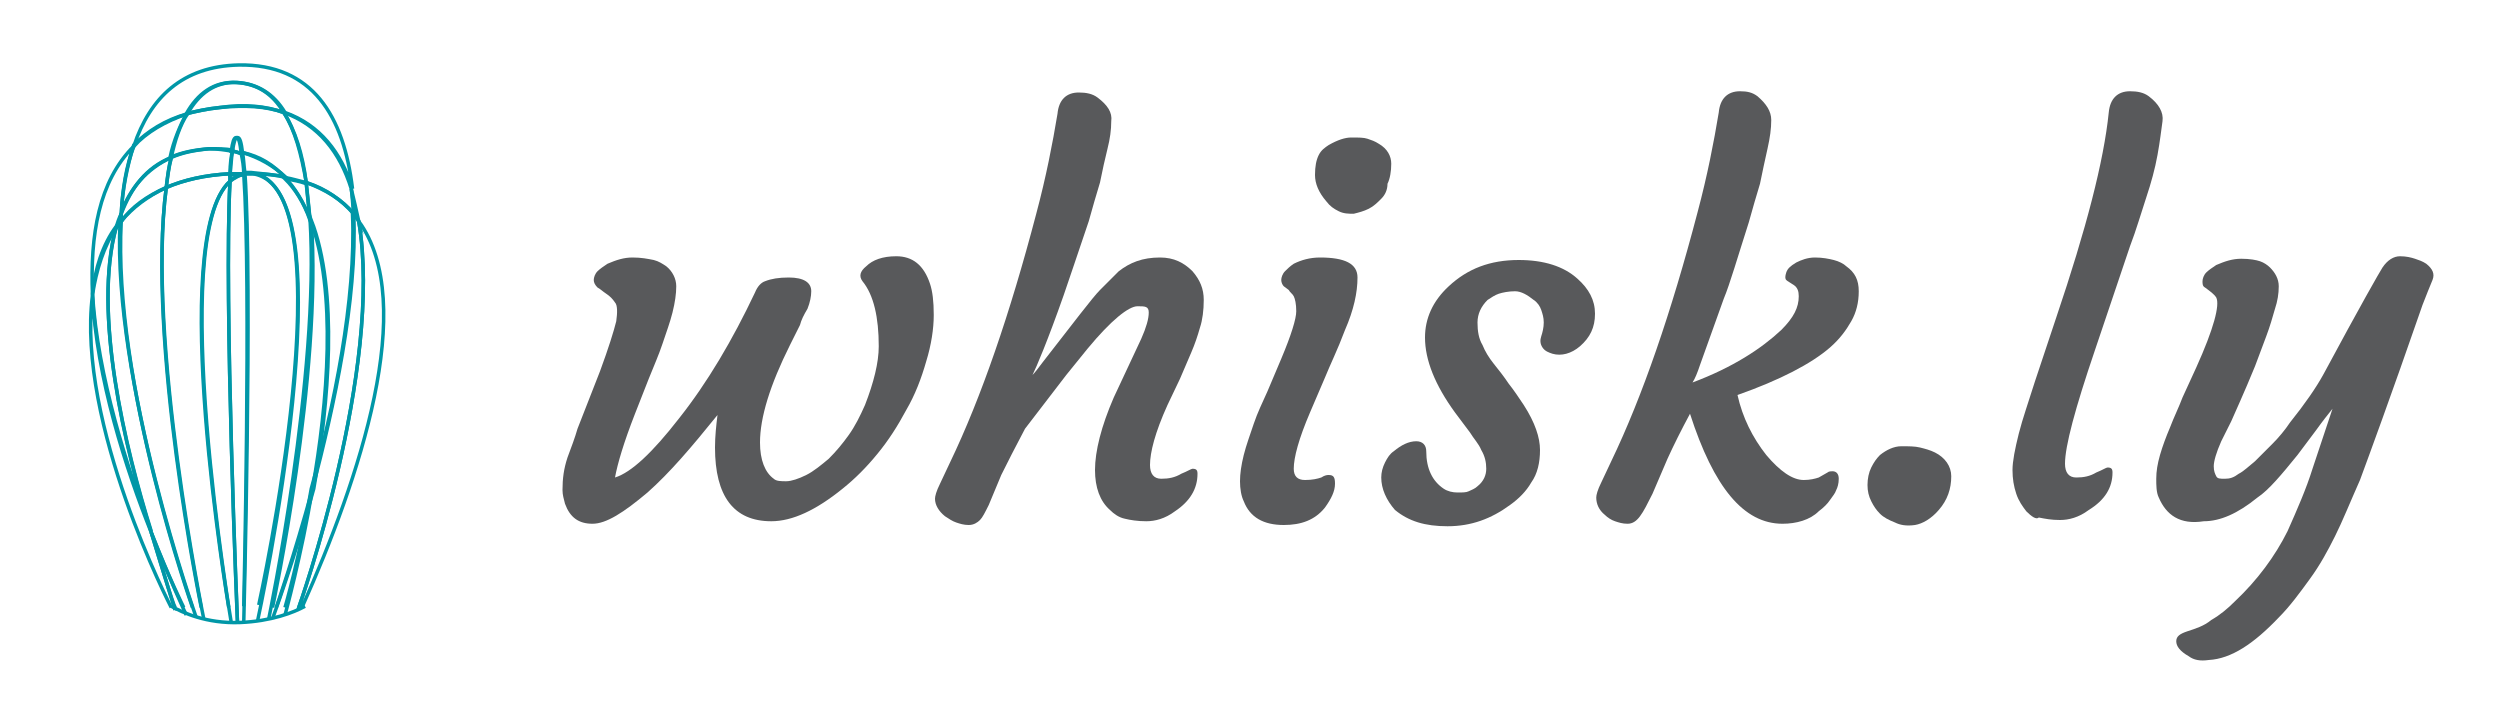
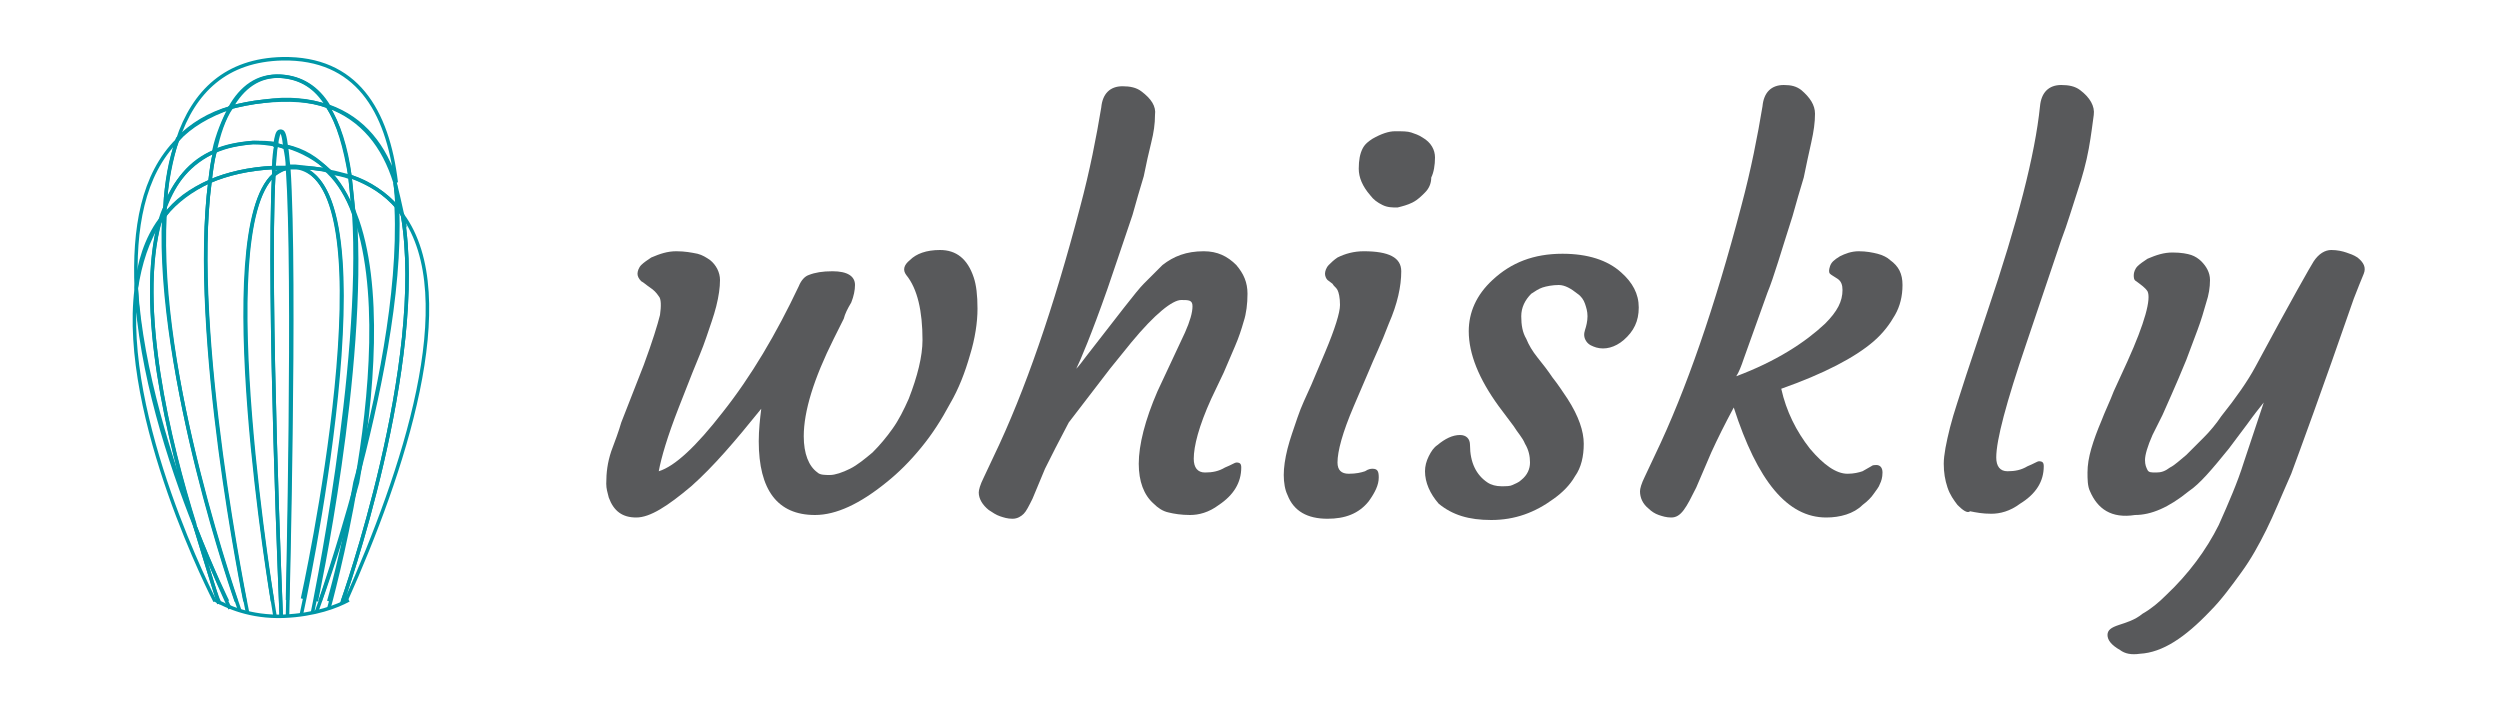
- <svg xmlns="http://www.w3.org/2000/svg" version="1.1" id="Layer_1" x="0px" y="0px" viewBox="7 110 200 57" enable-background="new 7 110 200 57" xml:space="preserve">
-   <g>
-     <path fill="#58595B" d="M58.8,149.4c-1.9,1.6-3.3,2.5-4.4,2.5c-1.1,0-1.8-0.5-2.2-1.6c-0.1-0.4-0.2-0.7-0.2-1.1   c0-0.9,0.1-1.7,0.4-2.6c0.3-0.8,0.6-1.6,0.8-2.3l1.8-4.6c0.7-1.9,1.1-3.2,1.3-4c0.1-0.7,0.1-1.3-0.1-1.5c-0.2-0.3-0.4-0.5-0.7-0.7   s-0.5-0.4-0.7-0.5c-0.2-0.2-0.3-0.4-0.3-0.6s0.1-0.5,0.3-0.7s0.5-0.4,0.8-0.6c0.7-0.3,1.3-0.5,2-0.5s1.2,0.1,1.7,0.2   c0.4,0.1,0.7,0.3,1,0.5c0.5,0.4,0.8,1,0.8,1.6s-0.1,1.3-0.3,2.1s-0.5,1.6-0.8,2.5s-0.7,1.8-1.1,2.8l-1.1,2.8   c-0.9,2.3-1.4,4-1.6,5.1c1.3-0.4,3-2,5.1-4.7c2.3-2.9,4.3-6.3,6.1-10.1c0.2-0.5,0.5-0.8,0.8-0.9c0.5-0.2,1.1-0.3,1.9-0.3   c1.2,0,1.8,0.4,1.8,1.1c0,0.4-0.1,0.9-0.3,1.4c-0.3,0.5-0.5,0.9-0.6,1.3l-0.8,1.6c-1.6,3.2-2.4,5.8-2.4,7.8c0,1.4,0.4,2.4,1.1,2.9   c0.2,0.2,0.6,0.2,1,0.2c0.4,0,1-0.2,1.6-0.5c0.6-0.3,1.2-0.8,1.8-1.3c0.6-0.6,1.1-1.2,1.6-1.9c0.5-0.7,0.9-1.5,1.3-2.4   c0.7-1.8,1.1-3.4,1.1-4.7c0-2.3-0.4-4.1-1.3-5.2c-0.3-0.4-0.2-0.8,0.3-1.2c0.5-0.5,1.3-0.8,2.4-0.8c1.3,0,2.2,0.7,2.7,2.2   c0.2,0.6,0.3,1.4,0.3,2.5s-0.2,2.4-0.6,3.7c-0.4,1.4-0.9,2.7-1.6,3.9c-0.7,1.3-1.4,2.4-2.3,3.5s-1.8,2-2.8,2.8   c-2.1,1.7-4,2.6-5.7,2.6c-3,0-4.5-2-4.5-5.9c0-0.9,0.1-1.8,0.2-2.6C62.3,145.8,60.6,147.8,58.8,149.4z" />
-     <path fill="#58595B" d="M98,134.5c-0.7,0-2.1,1.1-4,3.4l-1.7,2.1l-3.3,4.3c-0.8,1.5-1.4,2.7-1.9,3.7l-1,2.4c-0.3,0.6-0.5,1-0.7,1.2   s-0.5,0.4-0.9,0.4s-0.7-0.1-1-0.2s-0.6-0.3-0.9-0.5c-0.5-0.4-0.8-0.9-0.8-1.4c0-0.2,0.1-0.6,0.4-1.2L83,147   c2.5-5.2,4.8-11.9,6.9-19.9c0.8-3,1.3-5.6,1.7-8c0.1-1.1,0.7-1.7,1.7-1.7c0.6,0,1.1,0.1,1.5,0.4c0.8,0.6,1.2,1.2,1.1,1.9   c0,0.7-0.1,1.4-0.3,2.2s-0.4,1.7-0.6,2.7c-0.3,1-0.6,2-0.9,3.1c-0.9,2.7-1.6,4.7-2,5.9c-1.3,3.7-2.2,5.8-2.5,6.4   c0.2-0.2,0.5-0.6,0.8-1c2.5-3.2,4-5.2,4.6-5.8c0.6-0.6,1.1-1.1,1.5-1.5c0.9-0.7,1.9-1.1,3.3-1.1c1.1,0,1.9,0.4,2.6,1.1   c0.6,0.7,0.9,1.4,0.9,2.3c0,0.8-0.1,1.6-0.3,2.2c-0.2,0.7-0.4,1.3-0.7,2c-0.3,0.7-0.6,1.4-0.9,2.1l-1,2.1c-1,2.2-1.4,3.8-1.4,4.8   c0,0.7,0.3,1.1,0.9,1.1s1.1-0.1,1.6-0.4c0.5-0.2,0.8-0.4,0.9-0.4c0.3,0,0.4,0.1,0.4,0.4c0,1.2-0.6,2.2-1.8,3   c-0.8,0.6-1.6,0.8-2.3,0.8c-0.7,0-1.3-0.1-1.7-0.2c-0.5-0.1-0.9-0.4-1.2-0.7c-0.8-0.7-1.2-1.8-1.2-3.2c0-1.5,0.5-3.5,1.5-5.8   l2.2-4.7c0.4-0.9,0.6-1.6,0.6-2.1S98.6,134.5,98,134.5z" />
-     <path fill="#58595B" d="M113.3,148c0.4,0,0.5,0.2,0.5,0.7c0,0.6-0.3,1.2-0.8,1.9c-0.8,1-1.9,1.4-3.3,1.4c-1.6,0-2.7-0.6-3.2-1.9   c-0.2-0.4-0.3-1-0.3-1.6s0.1-1.3,0.3-2.1c0.2-0.8,0.5-1.6,0.8-2.5s0.7-1.7,1.1-2.6l1.1-2.6c0.8-1.9,1.2-3.2,1.2-3.8s-0.1-1-0.2-1.2   s-0.3-0.3-0.4-0.5l-0.4-0.3c-0.1-0.1-0.2-0.3-0.2-0.5s0.1-0.5,0.3-0.7c0.2-0.2,0.4-0.4,0.7-0.6c0.6-0.3,1.3-0.5,2.1-0.5   c2,0,3,0.5,3,1.6c0,1.2-0.3,2.6-1,4.2c-0.6,1.6-1.2,2.8-1.6,3.8l-1.2,2.8c-0.9,2.1-1.3,3.6-1.3,4.5c0,0.6,0.3,0.9,0.9,0.9   s1-0.1,1.3-0.2C113,148,113.2,148,113.3,148z M117.5,125.9c-0.3,0.3-0.6,0.6-1,0.8c-0.4,0.2-0.8,0.3-1.2,0.4c-0.4,0-0.8,0-1.2-0.2   c-0.4-0.2-0.7-0.4-1-0.8c-0.6-0.7-0.9-1.4-0.9-2.1s0.1-1.2,0.3-1.6s0.5-0.6,0.8-0.8c0.7-0.4,1.3-0.6,1.8-0.6c0.6,0,1,0,1.3,0.1   s0.6,0.2,0.9,0.4c0.7,0.4,1,1,1,1.6s-0.1,1.2-0.3,1.6C118,125.2,117.8,125.6,117.5,125.9z" />
-     <path fill="#58595B" d="M117.5,148.2c0-0.4,0.1-0.8,0.3-1.2c0.2-0.4,0.4-0.7,0.7-0.9c0.6-0.5,1.2-0.8,1.8-0.8   c0.5,0,0.8,0.3,0.8,0.8c0,1.4,0.5,2.4,1.4,3c0.3,0.2,0.7,0.3,1.1,0.3s0.7,0,0.9-0.1s0.5-0.2,0.7-0.4c0.5-0.4,0.7-0.9,0.7-1.4   s-0.1-1-0.4-1.5c-0.2-0.5-0.6-0.9-0.9-1.4l-1.2-1.6c-1.6-2.2-2.4-4.2-2.4-6c0-1.5,0.6-2.9,1.9-4.1c1.5-1.4,3.3-2.1,5.6-2.1   c2,0,3.6,0.5,4.7,1.5c0.9,0.8,1.4,1.7,1.4,2.8c0,1.1-0.4,1.9-1.2,2.6c-0.7,0.6-1.5,0.8-2.2,0.6c-0.3-0.1-0.6-0.2-0.8-0.5   c-0.2-0.3-0.2-0.6-0.1-0.9s0.2-0.7,0.2-1.1s-0.1-0.7-0.2-1s-0.3-0.6-0.6-0.8c-0.5-0.4-1-0.7-1.5-0.7c-0.5,0-1,0.1-1.3,0.2   s-0.6,0.3-0.9,0.5c-0.5,0.5-0.8,1.1-0.8,1.8s0.1,1.3,0.4,1.8c0.2,0.5,0.5,1,0.9,1.5s0.8,1,1.2,1.6c0.4,0.5,0.8,1.1,1.2,1.7   c0.9,1.4,1.3,2.6,1.3,3.6s-0.2,1.9-0.7,2.6c-0.4,0.7-1,1.3-1.7,1.8c-1.5,1.1-3.1,1.7-5,1.7c-1.8,0-3.1-0.4-4.2-1.3   C117.9,150,117.5,149.1,117.5,148.2z" />
-     <path fill="#58595B" d="M149.6,151.9c-3.1,0-5.5-2.9-7.4-8.8c-0.7,1.3-1.3,2.5-1.8,3.6l-1.2,2.8c-0.4,0.8-0.7,1.4-1,1.8   s-0.6,0.6-1,0.6s-0.7-0.1-1-0.2s-0.6-0.3-0.8-0.5c-0.5-0.4-0.7-0.9-0.7-1.4c0-0.2,0.1-0.6,0.4-1.2l0.8-1.7   c2.5-5.2,4.8-11.9,6.9-19.9c0.8-3,1.3-5.6,1.7-8c0.1-1.1,0.7-1.7,1.7-1.7c0.6,0,1,0.1,1.4,0.4c0.7,0.6,1.1,1.2,1.1,1.9   c0,0.7-0.1,1.4-0.3,2.3s-0.4,1.8-0.6,2.8c-0.3,1-0.6,2-0.9,3.1c-0.9,2.8-1.5,4.9-2,6.1l-1.9,5.3c-0.2,0.6-0.4,1.1-0.6,1.4   c3.2-1.2,5.5-2.7,7.1-4.2c1-1,1.4-1.8,1.4-2.7c0-0.4-0.1-0.7-0.4-0.9c-0.3-0.2-0.5-0.3-0.6-0.4s-0.1-0.3,0-0.6s0.3-0.5,0.8-0.8   c0.4-0.2,0.9-0.4,1.5-0.4s1.1,0.1,1.5,0.2s0.8,0.3,1,0.5c0.7,0.5,1,1.1,1,2s-0.2,1.7-0.6,2.4c-0.4,0.7-0.9,1.4-1.7,2.1   c-1.5,1.3-4,2.6-7.4,3.8c0.4,1.8,1.2,3.4,2.3,4.8c1.1,1.3,2.1,2,3,2c0.5,0,0.9-0.1,1.2-0.2l0.7-0.4c0.1-0.1,0.3-0.1,0.4-0.1   c0.3,0,0.5,0.2,0.5,0.6s-0.1,0.7-0.2,0.9c-0.1,0.3-0.3,0.5-0.5,0.8s-0.5,0.6-0.9,0.9C151.8,151.6,150.7,151.9,149.6,151.9z" />
-     <path fill="#58595B" d="M157.4,151.1c-0.3-0.3-0.5-0.6-0.7-1s-0.3-0.8-0.3-1.3s0.1-1,0.3-1.4s0.4-0.7,0.7-1   c0.5-0.4,1.1-0.7,1.7-0.7c0.6,0,1.1,0,1.5,0.1s0.8,0.2,1.2,0.4c0.8,0.4,1.3,1.1,1.3,1.9c0,1-0.3,1.9-1,2.7   c-0.6,0.7-1.3,1.1-1.9,1.2c-0.7,0.1-1.2,0-1.6-0.2C158.1,151.6,157.7,151.4,157.4,151.1z" />
-     <path fill="#58595B" d="M169.1,150.9c-0.3-0.4-0.6-0.8-0.8-1.4s-0.3-1.2-0.3-1.9c0-0.7,0.2-1.7,0.5-2.9c0.3-1.2,0.8-2.6,1.3-4.2   l1.7-5.1c2.4-7.1,3.8-12.5,4.2-16.4c0.1-1.1,0.7-1.7,1.7-1.7c0.6,0,1.1,0.1,1.5,0.4c0.8,0.6,1.2,1.3,1.1,2   c-0.1,0.7-0.2,1.6-0.4,2.7s-0.5,2.2-0.9,3.4s-0.8,2.6-1.3,3.9l-2.8,8.3c-1.6,4.7-2.4,7.7-2.4,9.1c0,0.7,0.3,1.1,0.9,1.1   c0.6,0,1.1-0.1,1.6-0.4c0.5-0.2,0.8-0.4,0.9-0.4c0.3,0,0.4,0.1,0.4,0.4c0,1.2-0.6,2.2-1.9,3c-0.8,0.6-1.6,0.8-2.3,0.8   s-1.2-0.1-1.7-0.2C169.9,151.6,169.5,151.3,169.1,150.9z" />
-     <path fill="#58595B" d="M179.7,149.8c-0.2-0.4-0.2-1-0.2-1.5c0-0.6,0.1-1.2,0.3-1.9s0.5-1.5,0.8-2.2c0.3-0.8,0.7-1.6,1-2.4l1.1-2.4   c1.4-3.1,1.9-5,1.6-5.6c-0.2-0.3-0.5-0.5-0.9-0.8c-0.2-0.1-0.2-0.3-0.2-0.5s0.1-0.5,0.3-0.7s0.5-0.4,0.8-0.6c0.7-0.3,1.3-0.5,2-0.5   s1.2,0.1,1.5,0.2s0.6,0.3,0.8,0.5c0.4,0.4,0.7,0.9,0.7,1.5s-0.1,1.2-0.3,1.8c-0.2,0.7-0.4,1.4-0.7,2.2c-0.3,0.8-0.6,1.6-0.9,2.4   c-0.9,2.2-1.6,3.7-1.9,4.4l-0.8,1.6c-0.4,0.9-0.6,1.6-0.6,2s0.1,0.6,0.2,0.8c0.1,0.2,0.3,0.2,0.7,0.2s0.7-0.1,1.1-0.4   c0.4-0.2,0.8-0.6,1.3-1c0.4-0.4,0.9-0.9,1.4-1.4s1-1.1,1.4-1.7c1.2-1.5,2.1-2.8,2.7-3.9c2.9-5.4,4.5-8.2,4.7-8.5   c0.4-0.6,0.9-0.9,1.4-0.9s0.9,0.1,1.2,0.2s0.6,0.2,0.9,0.4c0.5,0.4,0.7,0.8,0.5,1.3s-0.5,1.2-0.8,2c-2.6,7.5-4.3,12.1-5,14   c-0.8,1.8-1.4,3.3-2,4.5s-1.2,2.3-2,3.4s-1.6,2.2-2.5,3.1c-2,2.1-3.8,3.3-5.6,3.4c-0.7,0.1-1.2,0-1.6-0.3c-0.7-0.4-1-0.8-1-1.2   s0.3-0.6,0.9-0.8c0.6-0.2,1.3-0.4,1.9-0.9c0.7-0.4,1.3-0.9,1.9-1.5c1.8-1.7,3.2-3.6,4.2-5.6c0.8-1.8,1.5-3.4,2-5l1.6-4.8   c-0.4,0.5-0.8,1-1.3,1.7l-1.5,2c-1.3,1.6-2.3,2.8-3.2,3.4c-1.6,1.3-3,1.9-4.3,1.9C181.4,152,180.3,151.2,179.7,149.8z" />
-   </g>
+ <svg xmlns="http://www.w3.org/2000/svg" version="1.1" id="Layer_1" x="0px" y="0px" viewBox="0 0 200 57" style="enable-background:new 0 0 200 57;" xml:space="preserve">
+   <style type="text/css">
+ 	.st0{fill:#58595B;}
+ 	.st1{fill:none;stroke:#0097A7;stroke-width:0.28;stroke-miterlimit:10;}
+ </style>
  <g>
    <g>
-       <path fill="none" stroke="#0097A7" stroke-width="0.28" stroke-miterlimit="10" d="M22,119.1c0.9-1.6,2.2-2.6,4-2.5    c1.6,0.1,2.9,0.9,3.8,2.4c2.8,1,4.5,3.2,5.4,6.1c-0.7-5.8-3.2-10-9.1-9.9c-4.5,0.1-7.1,2.6-8.4,6.5    C18.7,120.6,20.2,119.7,22,119.1z" />
-       <path fill="none" stroke="#0097A7" stroke-width="0.28" stroke-miterlimit="10" d="M29.7,119c-0.9-1.5-2.1-2.3-3.8-2.4    c-1.8-0.1-3.1,0.9-4,2.5c0.8-0.2,1.7-0.4,2.7-0.5C26.6,118.4,28.3,118.5,29.7,119z" />
-       <path fill="none" stroke="#0097A7" stroke-width="0.28" stroke-miterlimit="10" d="M30.9,158.6l0.3-0.1    c4.5-10.1,9.3-24.2,4.5-30.8C37.7,139.5,30.9,158.6,30.9,158.6z" />
-       <path fill="none" stroke="#0097A7" stroke-width="0.28" stroke-miterlimit="10" d="M21.1,158.7c-0.1,0.2-0.9-2.5-2-6.1    c-2-5-4.4-12.4-4.7-19c-1.3,10.3,6.3,25,6.3,25" />
-       <path fill="none" stroke="#0097A7" stroke-width="0.28" stroke-miterlimit="10" d="M35.7,127.7c-0.2-0.9-0.4-1.8-0.6-2.6    c0.1,0.6,0.1,1.3,0.2,2C35.4,127.3,35.6,127.5,35.7,127.7z" />
-       <path fill="none" stroke="#0097A7" stroke-width="0.28" stroke-miterlimit="10" d="M16.7,127.1c0.1-2,0.4-3.8,1-5.4    c-2.8,2.8-3.5,7.1-3.3,11.9c0.3-2,0.9-3.9,1.9-5.4C16.4,127.8,16.5,127.5,16.7,127.1z" />
-       <path fill="none" stroke="#0097A7" stroke-width="0.28" stroke-miterlimit="10" d="M29.7,119c0.9,1.4,1.4,3.3,1.8,5.6    c1.6,0.5,2.8,1.4,3.8,2.5c0-0.7-0.1-1.3-0.2-2C34.2,122.2,32.5,120,29.7,119z" />
-       <path fill="none" stroke="#0097A7" stroke-width="0.28" stroke-miterlimit="10" d="M20.7,122.6c0.3-1.4,0.7-2.6,1.3-3.5    c-1.8,0.5-3.2,1.4-4.3,2.5c-0.5,1.6-0.9,3.5-1,5.4C17.4,125.1,18.7,123.5,20.7,122.6z" />
-       <path fill="none" stroke="#0097A7" stroke-width="0.28" stroke-miterlimit="10" d="M25.6,122.1c0.1-0.7,0.2-1.1,0.4-1.1    c0.2,0,0.3,0.4,0.4,1.2c1.4,0.3,2.5,1,3.4,2c0.6,0.1,1.2,0.3,1.7,0.4c-0.3-2.3-0.9-4.2-1.8-5.6c-1.4-0.5-3.1-0.7-5.1-0.4    c-1,0.1-1.9,0.3-2.7,0.5c-0.5,1-1,2.1-1.3,3.5c0.9-0.4,1.9-0.6,3.1-0.7C24.4,121.9,25,122,25.6,122.1z" />
-       <path fill="none" stroke="#0097A7" stroke-width="0.28" stroke-miterlimit="10" d="M25.9,121c-0.2,0-0.3,0.4-0.4,1.1    c0.3,0,0.5,0.1,0.8,0.2C26.2,121.4,26.1,121,25.9,121z" />
-       <path fill="none" stroke="#0097A7" stroke-width="0.28" stroke-miterlimit="10" d="M30.9,158.6c0,0,6.8-19.1,4.8-30.9    c-0.1-0.2-0.3-0.4-0.5-0.6c0.3,6.9-1.5,15.5-3.3,22c-0.9,5.4-2.1,9.5-2.1,9.5" />
-       <path fill="none" stroke="#0097A7" stroke-width="0.28" stroke-miterlimit="10" d="M16.3,128.1c-1.1,1.5-1.7,3.4-1.9,5.4    c0.4,6.6,2.8,14,4.7,19C17,145.8,14.4,135,16.3,128.1z" />
-       <path fill="none" stroke="#0097A7" stroke-width="0.28" stroke-miterlimit="10" d="M32,149.1c1.7-6.5,3.6-15.1,3.3-22    c-0.9-1.1-2.2-1.9-3.8-2.5c0.1,0.9,0.2,1.9,0.3,2.9C34,133.3,33.2,142.3,32,149.1z" />
-       <path fill="none" stroke="#0097A7" stroke-width="0.28" stroke-miterlimit="10" d="M31.8,127.6c-0.1-1-0.2-2-0.3-2.9    c-0.5-0.2-1.1-0.3-1.7-0.4C30.6,125.1,31.3,126.2,31.8,127.6z" />
-       <path fill="none" stroke="#0097A7" stroke-width="0.28" stroke-miterlimit="10" d="M21.7,158.6c0,0-1.2-2.4-2.6-6    c1.1,3.6,1.9,6.2,1.9,6.2" />
-       <path fill="none" stroke="#0097A7" stroke-width="0.28" stroke-miterlimit="10" d="M16.7,127.1c-0.1,0.3-0.2,0.7-0.3,1    c0.1-0.1,0.2-0.3,0.3-0.4C16.6,127.5,16.6,127.3,16.7,127.1z" />
-       <path fill="none" stroke="#0097A7" stroke-width="0.28" stroke-miterlimit="10" d="M20.3,125c0.1-0.8,0.2-1.6,0.4-2.4    c-2,0.8-3.2,2.4-4,4.5c0,0.2,0,0.4,0,0.6C17.5,126.6,18.7,125.7,20.3,125z" />
-       <path fill="none" stroke="#0097A7" stroke-width="0.28" stroke-miterlimit="10" d="M26.4,122.2c0.1,0.5,0.1,1,0.2,1.7    c0.2,0,0.4,0,0.7,0c0.9,0,1.8,0.1,2.6,0.3C28.8,123.2,27.7,122.6,26.4,122.2z" />
-       <path fill="none" stroke="#0097A7" stroke-width="0.28" stroke-miterlimit="10" d="M25.4,123.9c0-0.8,0.1-1.4,0.2-1.9    c-0.6-0.1-1.1-0.1-1.8-0.1c-1.2,0.1-2.2,0.3-3.1,0.7c-0.2,0.7-0.3,1.5-0.4,2.4C21.7,124.4,23.4,124,25.4,123.9z" />
-       <path fill="none" stroke="#0097A7" stroke-width="0.28" stroke-miterlimit="10" d="M25.6,122.1c-0.1,0.5-0.1,1.1-0.2,1.9    c0.4,0,0.7,0,1.1,0c0-0.7-0.1-1.2-0.2-1.7C26.1,122.2,25.8,122.1,25.6,122.1z" />
-       <path fill="none" stroke="#0097A7" stroke-width="0.28" stroke-miterlimit="10" d="M22.7,159.4c0,0-6.7-18.8-6.1-31.6    c-0.1,0.1-0.2,0.3-0.3,0.4c-1.9,6.8,0.7,17.7,2.8,24.4c1.4,3.6,2.8,6.6,2.8,6.6" />
-       <path fill="none" stroke="#0097A7" stroke-width="0.28" stroke-miterlimit="10" d="M29.8,159.2c0,0,1.3-4.7,2.2-10.1    c-1.5,5.5-2.9,9.5-2.9,9.5" />
-       <path fill="none" stroke="#0097A7" stroke-width="0.28" stroke-miterlimit="10" d="M23.1,158.6c0,0-4.4-21.3-2.8-33.6    c-1.5,0.7-2.7,1.6-3.6,2.7c-0.7,12.8,5.7,30.9,5.7,30.9" />
-       <path fill="none" stroke="#0097A7" stroke-width="0.28" stroke-miterlimit="10" d="M28.8,159.5c0,0,1.8-4.9,3.3-10.4    c1.2-6.8,2-15.8-0.2-21.5c0.9,12.4-3.1,31-3.1,31" />
-       <path fill="none" stroke="#0097A7" stroke-width="0.28" stroke-miterlimit="10" d="M28.5,159.5c0,0,4.1-19.6,3.3-32    c-0.5-1.3-1.2-2.5-2.1-3.4c-0.8-0.1-1.6-0.2-2.6-0.3c-0.2,0-0.4,0-0.7,0l0,0c0.2,0,0.4,0,0.7,0c8,1.1,0.6,34.6,0.6,34.6" />
-       <path fill="none" stroke="#0097A7" stroke-width="0.28" stroke-miterlimit="10" d="M25.3,158.6c0,0-5-29.5,0.1-34.1    c0-0.2,0-0.4,0-0.6c-2,0.1-3.7,0.5-5.1,1.1c-1.6,12.2,3,34.5,3,34.5" />
-       <path fill="none" stroke="#0097A7" stroke-width="0.28" stroke-miterlimit="10" d="M25.4,123.9c0,0.2,0,0.4,0,0.6    c0.3-0.3,0.7-0.5,1.2-0.6l0,0C26.1,123.9,25.8,123.9,25.4,123.9z" />
-       <path fill="none" stroke="#0097A7" stroke-width="0.28" stroke-miterlimit="10" d="M26,159.9c0,0-1.1-26-0.6-35.4    c-5.1,4.6,0.1,35.3,0.1,35.3" />
-       <path fill="none" stroke="#0097A7" stroke-width="0.28" stroke-miterlimit="10" d="M27.6,159.7c0,0,7.6-34.7-0.4-35.8    c-0.2,0-0.5,0-0.7,0c0.6,8.8,0,34.6,0,34.6" />
-       <path fill="none" stroke="#0097A7" stroke-width="0.28" stroke-miterlimit="10" d="M26.5,159.8c0,0,0.7-27,0.1-35.9    c-0.4,0.1-0.8,0.3-1.2,0.6c-0.5,9.3,0.6,35.3,0.6,35.3" />
+       <path class="st0" d="M55.3,38.9c-1.9,1.6-3.3,2.5-4.4,2.5c-1.1,0-1.8-0.5-2.2-1.6c-0.1-0.4-0.2-0.7-0.2-1.1c0-0.9,0.1-1.7,0.4-2.6    c0.3-0.8,0.6-1.6,0.8-2.3l1.8-4.6c0.7-1.9,1.1-3.2,1.3-4c0.1-0.7,0.1-1.3-0.1-1.5c-0.2-0.3-0.4-0.5-0.7-0.7s-0.5-0.4-0.7-0.5    c-0.2-0.2-0.3-0.4-0.3-0.6s0.1-0.5,0.3-0.7s0.5-0.4,0.8-0.6c0.7-0.3,1.3-0.5,2-0.5s1.2,0.1,1.7,0.2c0.4,0.1,0.7,0.3,1,0.5    c0.5,0.4,0.8,1,0.8,1.6s-0.1,1.3-0.3,2.1s-0.5,1.6-0.8,2.5s-0.7,1.8-1.1,2.8l-1.1,2.8c-0.9,2.3-1.4,4-1.6,5.1c1.3-0.4,3-2,5.1-4.7    c2.3-2.9,4.3-6.3,6.1-10.1c0.2-0.5,0.5-0.8,0.8-0.9c0.5-0.2,1.1-0.3,1.9-0.3c1.2,0,1.8,0.4,1.8,1.1c0,0.4-0.1,0.9-0.3,1.4    c-0.3,0.5-0.5,0.9-0.6,1.3l-0.8,1.6c-1.6,3.2-2.4,5.8-2.4,7.8c0,1.4,0.4,2.4,1.1,2.9c0.2,0.2,0.6,0.2,1,0.2s1-0.2,1.6-0.5    s1.2-0.8,1.8-1.3c0.6-0.6,1.1-1.2,1.6-1.9s0.9-1.5,1.3-2.4c0.7-1.8,1.1-3.4,1.1-4.7c0-2.3-0.4-4.1-1.3-5.2    c-0.3-0.4-0.2-0.8,0.3-1.2c0.5-0.5,1.3-0.8,2.4-0.8c1.3,0,2.2,0.7,2.7,2.2c0.2,0.6,0.3,1.4,0.3,2.5s-0.2,2.4-0.6,3.7    c-0.4,1.4-0.9,2.7-1.6,3.9c-0.7,1.3-1.4,2.4-2.3,3.5s-1.8,2-2.8,2.8c-2.1,1.7-4,2.6-5.7,2.6c-3,0-4.5-2-4.5-5.9    c0-0.9,0.1-1.8,0.2-2.6C58.8,35.3,57.1,37.3,55.3,38.9z" />
+       <path class="st0" d="M94.5,24c-0.7,0-2.1,1.1-4,3.4l-1.7,2.1l-3.3,4.3c-0.8,1.5-1.4,2.7-1.9,3.7l-1,2.4c-0.3,0.6-0.5,1-0.7,1.2    s-0.5,0.4-0.9,0.4s-0.7-0.1-1-0.2s-0.6-0.3-0.9-0.5c-0.5-0.4-0.8-0.9-0.8-1.4c0-0.2,0.1-0.6,0.4-1.2l0.8-1.7    c2.5-5.2,4.8-11.9,6.9-19.9c0.8-3,1.3-5.6,1.7-8c0.1-1.1,0.7-1.7,1.7-1.7c0.6,0,1.1,0.1,1.5,0.4c0.8,0.6,1.2,1.2,1.1,1.9    c0,0.7-0.1,1.4-0.3,2.2s-0.4,1.7-0.6,2.7c-0.3,1-0.6,2-0.9,3.1c-0.9,2.7-1.6,4.7-2,5.9c-1.3,3.7-2.2,5.8-2.5,6.4    c0.2-0.2,0.5-0.6,0.8-1c2.5-3.2,4-5.2,4.6-5.8s1.1-1.1,1.5-1.5c0.9-0.7,1.9-1.1,3.3-1.1c1.1,0,1.9,0.4,2.6,1.1    c0.6,0.7,0.9,1.4,0.9,2.3c0,0.8-0.1,1.6-0.3,2.2c-0.2,0.7-0.4,1.3-0.7,2c-0.3,0.7-0.6,1.4-0.9,2.1l-1,2.1c-1,2.2-1.4,3.8-1.4,4.8    c0,0.7,0.3,1.1,0.9,1.1s1.1-0.1,1.6-0.4c0.5-0.2,0.8-0.4,0.9-0.4c0.3,0,0.4,0.1,0.4,0.4c0,1.2-0.6,2.2-1.8,3    c-0.8,0.6-1.6,0.8-2.3,0.8c-0.7,0-1.3-0.1-1.7-0.2c-0.5-0.1-0.9-0.4-1.2-0.7c-0.8-0.7-1.2-1.8-1.2-3.2c0-1.5,0.5-3.5,1.5-5.8    l2.2-4.7c0.4-0.9,0.6-1.6,0.6-2.1S95.1,24,94.5,24z" />
+       <path class="st0" d="M109.8,37.5c0.4,0,0.5,0.2,0.5,0.7c0,0.6-0.3,1.2-0.8,1.9c-0.8,1-1.9,1.4-3.3,1.4c-1.6,0-2.7-0.6-3.2-1.9    c-0.2-0.4-0.3-1-0.3-1.6s0.1-1.3,0.3-2.1c0.2-0.8,0.5-1.6,0.8-2.5s0.7-1.7,1.1-2.6l1.1-2.6c0.8-1.9,1.2-3.2,1.2-3.8    s-0.1-1-0.2-1.2s-0.3-0.3-0.4-0.5l-0.4-0.3c-0.1-0.1-0.2-0.3-0.2-0.5s0.1-0.5,0.3-0.7c0.2-0.2,0.4-0.4,0.7-0.6    c0.6-0.3,1.3-0.5,2.1-0.5c2,0,3,0.5,3,1.6c0,1.2-0.3,2.6-1,4.2c-0.6,1.6-1.2,2.8-1.6,3.8l-1.2,2.8c-0.9,2.1-1.3,3.6-1.3,4.5    c0,0.6,0.3,0.9,0.9,0.9s1-0.1,1.3-0.2C109.5,37.5,109.7,37.5,109.8,37.5z M114,15.4c-0.3,0.3-0.6,0.6-1,0.8    c-0.4,0.2-0.8,0.3-1.2,0.4c-0.4,0-0.8,0-1.2-0.2c-0.4-0.2-0.7-0.4-1-0.8c-0.6-0.7-0.9-1.4-0.9-2.1s0.1-1.2,0.3-1.6    s0.5-0.6,0.8-0.8c0.7-0.4,1.3-0.6,1.8-0.6c0.6,0,1,0,1.3,0.1s0.6,0.2,0.9,0.4c0.7,0.4,1,1,1,1.6s-0.1,1.2-0.3,1.6    C114.5,14.7,114.3,15.1,114,15.4z" />
+       <path class="st0" d="M114,37.7c0-0.4,0.1-0.8,0.3-1.2c0.2-0.4,0.4-0.7,0.7-0.9c0.6-0.5,1.2-0.8,1.8-0.8c0.5,0,0.8,0.3,0.8,0.8    c0,1.4,0.5,2.4,1.4,3c0.3,0.2,0.7,0.3,1.1,0.3s0.7,0,0.9-0.1s0.5-0.2,0.7-0.4c0.5-0.4,0.7-0.9,0.7-1.4s-0.1-1-0.4-1.5    c-0.2-0.5-0.6-0.9-0.9-1.4l-1.2-1.6c-1.6-2.2-2.4-4.2-2.4-6c0-1.5,0.6-2.9,1.9-4.1c1.5-1.4,3.3-2.1,5.6-2.1c2,0,3.6,0.5,4.7,1.5    c0.9,0.8,1.4,1.7,1.4,2.8s-0.4,1.9-1.2,2.6c-0.7,0.6-1.5,0.8-2.2,0.6c-0.3-0.1-0.6-0.2-0.8-0.5s-0.2-0.6-0.1-0.9s0.2-0.7,0.2-1.1    s-0.1-0.7-0.2-1s-0.3-0.6-0.6-0.8c-0.5-0.4-1-0.7-1.5-0.7s-1,0.1-1.3,0.2s-0.6,0.3-0.9,0.5c-0.5,0.5-0.8,1.1-0.8,1.8    s0.1,1.3,0.4,1.8c0.2,0.5,0.5,1,0.9,1.5s0.8,1,1.2,1.6c0.4,0.5,0.8,1.1,1.2,1.7c0.9,1.4,1.3,2.6,1.3,3.6s-0.2,1.9-0.7,2.6    c-0.4,0.7-1,1.3-1.7,1.8c-1.5,1.1-3.1,1.7-5,1.7c-1.8,0-3.1-0.4-4.2-1.3C114.4,39.5,114,38.6,114,37.7z" />
+       <path class="st0" d="M146.1,41.4c-3.1,0-5.5-2.9-7.4-8.8c-0.7,1.3-1.3,2.5-1.8,3.6l-1.2,2.8c-0.4,0.8-0.7,1.4-1,1.8    s-0.6,0.6-1,0.6s-0.7-0.1-1-0.2s-0.6-0.3-0.8-0.5c-0.5-0.4-0.7-0.9-0.7-1.4c0-0.2,0.1-0.6,0.4-1.2l0.8-1.7    c2.5-5.2,4.8-11.9,6.9-19.9c0.8-3,1.3-5.6,1.7-8c0.1-1.1,0.7-1.7,1.7-1.7c0.6,0,1,0.1,1.4,0.4c0.7,0.6,1.1,1.2,1.1,1.9    c0,0.7-0.1,1.4-0.3,2.3s-0.4,1.8-0.6,2.8c-0.3,1-0.6,2-0.9,3.1c-0.9,2.8-1.5,4.9-2,6.1l-1.9,5.3c-0.2,0.6-0.4,1.1-0.6,1.4    c3.2-1.2,5.5-2.7,7.1-4.2c1-1,1.4-1.8,1.4-2.7c0-0.4-0.1-0.7-0.4-0.9c-0.3-0.2-0.5-0.3-0.6-0.4s-0.1-0.3,0-0.6s0.3-0.5,0.8-0.8    c0.4-0.2,0.9-0.4,1.5-0.4s1.1,0.1,1.5,0.2s0.8,0.3,1,0.5c0.7,0.5,1,1.1,1,2s-0.2,1.7-0.6,2.4c-0.4,0.7-0.9,1.4-1.7,2.1    c-1.5,1.3-4,2.6-7.4,3.8c0.4,1.8,1.2,3.4,2.3,4.8c1.1,1.3,2.1,2,3,2c0.5,0,0.9-0.1,1.2-0.2l0.7-0.4c0.1-0.1,0.3-0.1,0.4-0.1    c0.3,0,0.5,0.2,0.5,0.6s-0.1,0.7-0.2,0.9c-0.1,0.3-0.3,0.5-0.5,0.8s-0.5,0.6-0.9,0.9C148.3,41.1,147.2,41.4,146.1,41.4z" />
+       <path class="st0" d="M156.6,40.4c-0.3-0.4-0.6-0.8-0.8-1.4s-0.3-1.2-0.3-1.9s0.2-1.7,0.5-2.9s0.8-2.6,1.3-4.2l1.7-5.1    c2.4-7.1,3.8-12.5,4.2-16.4c0.1-1.1,0.7-1.7,1.7-1.7c0.6,0,1.1,0.1,1.5,0.4c0.8,0.6,1.2,1.3,1.1,2c-0.1,0.7-0.2,1.6-0.4,2.7    s-0.5,2.2-0.9,3.4s-0.8,2.6-1.3,3.9l-2.8,8.3c-1.6,4.7-2.4,7.7-2.4,9.1c0,0.7,0.3,1.1,0.9,1.1c0.6,0,1.1-0.1,1.6-0.4    c0.5-0.2,0.8-0.4,0.9-0.4c0.3,0,0.4,0.1,0.4,0.4c0,1.2-0.6,2.2-1.9,3c-0.8,0.6-1.6,0.8-2.3,0.8s-1.2-0.1-1.7-0.2    C157.4,41.1,157,40.8,156.6,40.4z" />
+       <path class="st0" d="M167.2,39.3c-0.2-0.4-0.2-1-0.2-1.5c0-0.6,0.1-1.2,0.3-1.9s0.5-1.5,0.8-2.2c0.3-0.8,0.7-1.6,1-2.4l1.1-2.4    c1.4-3.1,1.9-5,1.6-5.6c-0.2-0.3-0.5-0.5-0.9-0.8c-0.2-0.1-0.2-0.3-0.2-0.5s0.1-0.5,0.3-0.7s0.5-0.4,0.8-0.6    c0.7-0.3,1.3-0.5,2-0.5s1.2,0.1,1.5,0.2s0.6,0.3,0.8,0.5c0.4,0.4,0.7,0.9,0.7,1.5s-0.1,1.2-0.3,1.8c-0.2,0.7-0.4,1.4-0.7,2.2    s-0.6,1.6-0.9,2.4c-0.9,2.2-1.6,3.7-1.9,4.4l-0.8,1.6c-0.4,0.9-0.6,1.6-0.6,2s0.1,0.6,0.2,0.8c0.1,0.2,0.3,0.2,0.7,0.2    s0.7-0.1,1.1-0.4c0.4-0.2,0.8-0.6,1.3-1c0.4-0.4,0.9-0.9,1.4-1.4s1-1.1,1.4-1.7c1.2-1.5,2.1-2.8,2.7-3.9c2.9-5.4,4.5-8.2,4.7-8.5    c0.4-0.6,0.9-0.9,1.4-0.9s0.9,0.1,1.2,0.2s0.6,0.2,0.9,0.4c0.5,0.4,0.7,0.8,0.5,1.3s-0.5,1.2-0.8,2c-2.6,7.5-4.3,12.1-5,14    c-0.8,1.8-1.4,3.3-2,4.5s-1.2,2.3-2,3.4s-1.6,2.2-2.5,3.1c-2,2.1-3.8,3.3-5.6,3.4c-0.7,0.1-1.2,0-1.6-0.3c-0.7-0.4-1-0.8-1-1.2    s0.3-0.6,0.9-0.8c0.6-0.2,1.3-0.4,1.9-0.9c0.7-0.4,1.3-0.9,1.9-1.5c1.8-1.7,3.2-3.6,4.2-5.6c0.8-1.8,1.5-3.4,2-5l1.6-4.8    c-0.4,0.5-0.8,1-1.3,1.7l-1.5,2c-1.3,1.6-2.3,2.8-3.2,3.4c-1.6,1.3-3,1.9-4.3,1.9C168.9,41.5,167.8,40.7,167.2,39.3z" />
    </g>
-     <path fill="none" stroke="#0097A7" stroke-width="0.28" stroke-miterlimit="10" d="M20.7,158.5c0.9,0.5,2.8,1.4,5.5,1.3   c2.5-0.1,4.3-0.8,5.2-1.3" />
+     <g>
+       <g>
+         <path class="st1" d="M18.5,8.6c0.9-1.6,2.2-2.6,4-2.5c1.6,0.1,2.9,0.9,3.8,2.4c2.8,1,4.5,3.2,5.4,6.1c-0.7-5.8-3.2-10-9.1-9.9     c-4.5,0.1-7.1,2.6-8.4,6.5C15.2,10.1,16.7,9.2,18.5,8.6z" />
+         <path class="st1" d="M26.2,8.5c-0.9-1.5-2.1-2.3-3.8-2.4c-1.8-0.1-3.1,0.9-4,2.5c0.8-0.2,1.7-0.4,2.7-0.5     C23.1,7.9,24.8,8,26.2,8.5z" />
+         <path class="st1" d="M27.4,48.1l0.3-0.1c4.5-10.1,9.3-24.2,4.5-30.8C34.2,29,27.4,48.1,27.4,48.1z" />
+         <path class="st1" d="M17.6,48.2c-0.1,0.2-0.9-2.5-2-6.1c-2-5-4.4-12.4-4.7-19c-1.3,10.3,6.3,25,6.3,25" />
+         <path class="st1" d="M32.2,17.2c-0.2-0.9-0.4-1.8-0.6-2.6c0.1,0.6,0.1,1.3,0.2,2C31.9,16.8,32.1,17,32.2,17.2z" />
+         <path class="st1" d="M13.2,16.6c0.1-2,0.4-3.8,1-5.4c-2.8,2.8-3.5,7.1-3.3,11.9c0.3-2,0.9-3.9,1.9-5.4C12.9,17.3,13,17,13.2,16.6     z" />
+         <path class="st1" d="M26.2,8.5c0.9,1.4,1.4,3.3,1.8,5.6c1.6,0.5,2.8,1.4,3.8,2.5c0-0.7-0.1-1.3-0.2-2C30.7,11.7,29,9.5,26.2,8.5z     " />
+         <path class="st1" d="M17.2,12.1c0.3-1.4,0.7-2.6,1.3-3.5c-1.8,0.5-3.2,1.4-4.3,2.5c-0.5,1.6-0.9,3.5-1,5.4     C13.9,14.6,15.2,13,17.2,12.1z" />
+         <path class="st1" d="M22.1,11.6c0.1-0.7,0.2-1.1,0.4-1.1c0.2,0,0.3,0.4,0.4,1.2c1.4,0.3,2.5,1,3.4,2c0.6,0.1,1.2,0.3,1.7,0.4     c-0.3-2.3-0.9-4.2-1.8-5.6c-1.4-0.5-3.1-0.7-5.1-0.4c-1,0.1-1.9,0.3-2.7,0.5c-0.5,1-1,2.1-1.3,3.5c0.9-0.4,1.9-0.6,3.1-0.7     C20.9,11.4,21.5,11.5,22.1,11.6z" />
+         <path class="st1" d="M22.4,10.5c-0.2,0-0.3,0.4-0.4,1.1c0.3,0,0.5,0.1,0.8,0.2C22.7,10.9,22.6,10.5,22.4,10.5z" />
+         <path class="st1" d="M27.4,48.1c0,0,6.8-19.1,4.8-30.9c-0.1-0.2-0.3-0.4-0.5-0.6c0.3,6.9-1.5,15.5-3.3,22     c-0.9,5.4-2.1,9.5-2.1,9.5" />
+         <path class="st1" d="M12.8,17.6c-1.1,1.5-1.7,3.4-1.9,5.4c0.4,6.6,2.8,14,4.7,19C13.5,35.3,10.9,24.5,12.8,17.6z" />
+         <path class="st1" d="M28.5,38.6c1.7-6.5,3.6-15.1,3.3-22c-0.9-1.1-2.2-1.9-3.8-2.5c0.1,0.9,0.2,1.9,0.3,2.9     C30.5,22.8,29.7,31.8,28.5,38.6z" />
+         <path class="st1" d="M28.3,17.1c-0.1-1-0.2-2-0.3-2.9c-0.5-0.2-1.1-0.3-1.7-0.4C27.1,14.6,27.8,15.7,28.3,17.1z" />
+         <path class="st1" d="M18.2,48.1c0,0-1.2-2.4-2.6-6c1.1,3.6,1.9,6.2,1.9,6.2" />
+         <path class="st1" d="M13.2,16.6c-0.1,0.3-0.2,0.7-0.3,1c0.1-0.1,0.2-0.3,0.3-0.4C13.1,17,13.1,16.8,13.2,16.6z" />
+         <path class="st1" d="M16.8,14.5c0.1-0.8,0.2-1.6,0.4-2.4c-2,0.8-3.2,2.4-4,4.5c0,0.2,0,0.4,0,0.6C14,16.1,15.2,15.2,16.8,14.5z" />
+         <path class="st1" d="M22.9,11.7c0.1,0.5,0.1,1,0.2,1.7c0.2,0,0.4,0,0.7,0c0.9,0,1.8,0.1,2.6,0.3C25.3,12.7,24.2,12.1,22.9,11.7z" />
+         <path class="st1" d="M21.9,13.4c0-0.8,0.1-1.4,0.2-1.9c-0.6-0.1-1.1-0.1-1.8-0.1c-1.2,0.1-2.2,0.3-3.1,0.7     c-0.2,0.7-0.3,1.5-0.4,2.4C18.2,13.9,19.9,13.5,21.9,13.4z" />
+         <path class="st1" d="M22.1,11.6c-0.1,0.5-0.1,1.1-0.2,1.9c0.4,0,0.7,0,1.1,0c0-0.7-0.1-1.2-0.2-1.7     C22.6,11.7,22.3,11.6,22.1,11.6z" />
+         <path class="st1" d="M19.2,48.9c0,0-6.7-18.8-6.1-31.6c-0.1,0.1-0.2,0.3-0.3,0.4c-1.9,6.8,0.7,17.7,2.8,24.4     c1.4,3.6,2.8,6.6,2.8,6.6" />
+         <path class="st1" d="M26.3,48.7c0,0,1.3-4.7,2.2-10.1c-1.5,5.5-2.9,9.5-2.9,9.5" />
+         <path class="st1" d="M19.6,48.1c0,0-4.4-21.3-2.8-33.6c-1.5,0.7-2.7,1.6-3.6,2.7c-0.7,12.8,5.7,30.9,5.7,30.9" />
+         <path class="st1" d="M25.3,49c0,0,1.8-4.9,3.3-10.4c1.2-6.8,2-15.8-0.2-21.5c0.9,12.4-3.1,31-3.1,31" />
+         <path class="st1" d="M25,49c0,0,4.1-19.6,3.3-32c-0.5-1.3-1.2-2.5-2.1-3.4c-0.8-0.1-1.6-0.2-2.6-0.3c-0.2,0-0.4,0-0.7,0l0,0     c0.2,0,0.4,0,0.7,0c8,1.1,0.6,34.6,0.6,34.6" />
+         <path class="st1" d="M21.8,48.1c0,0-5-29.5,0.1-34.1c0-0.2,0-0.4,0-0.6c-2,0.1-3.7,0.5-5.1,1.1c-1.6,12.2,3,34.5,3,34.5" />
+         <path class="st1" d="M21.9,13.4c0,0.2,0,0.4,0,0.6c0.3-0.3,0.7-0.5,1.2-0.6l0,0C22.6,13.4,22.3,13.4,21.9,13.4z" />
+         <path class="st1" d="M22.5,49.4c0,0-1.1-26-0.6-35.4C16.8,18.6,22,49.3,22,49.3" />
+         <path class="st1" d="M24.1,49.2c0,0,7.6-34.7-0.4-35.8c-0.2,0-0.5,0-0.7,0c0.6,8.8,0,34.6,0,34.6" />
+         <path class="st1" d="M23,49.3c0,0,0.7-27,0.1-35.9c-0.4,0.1-0.8,0.3-1.2,0.6c-0.5,9.3,0.6,35.3,0.6,35.3" />
+       </g>
+       <path class="st1" d="M17.2,48c0.9,0.5,2.8,1.4,5.5,1.3c2.5-0.1,4.3-0.8,5.2-1.3" />
+     </g>
  </g>
</svg>
